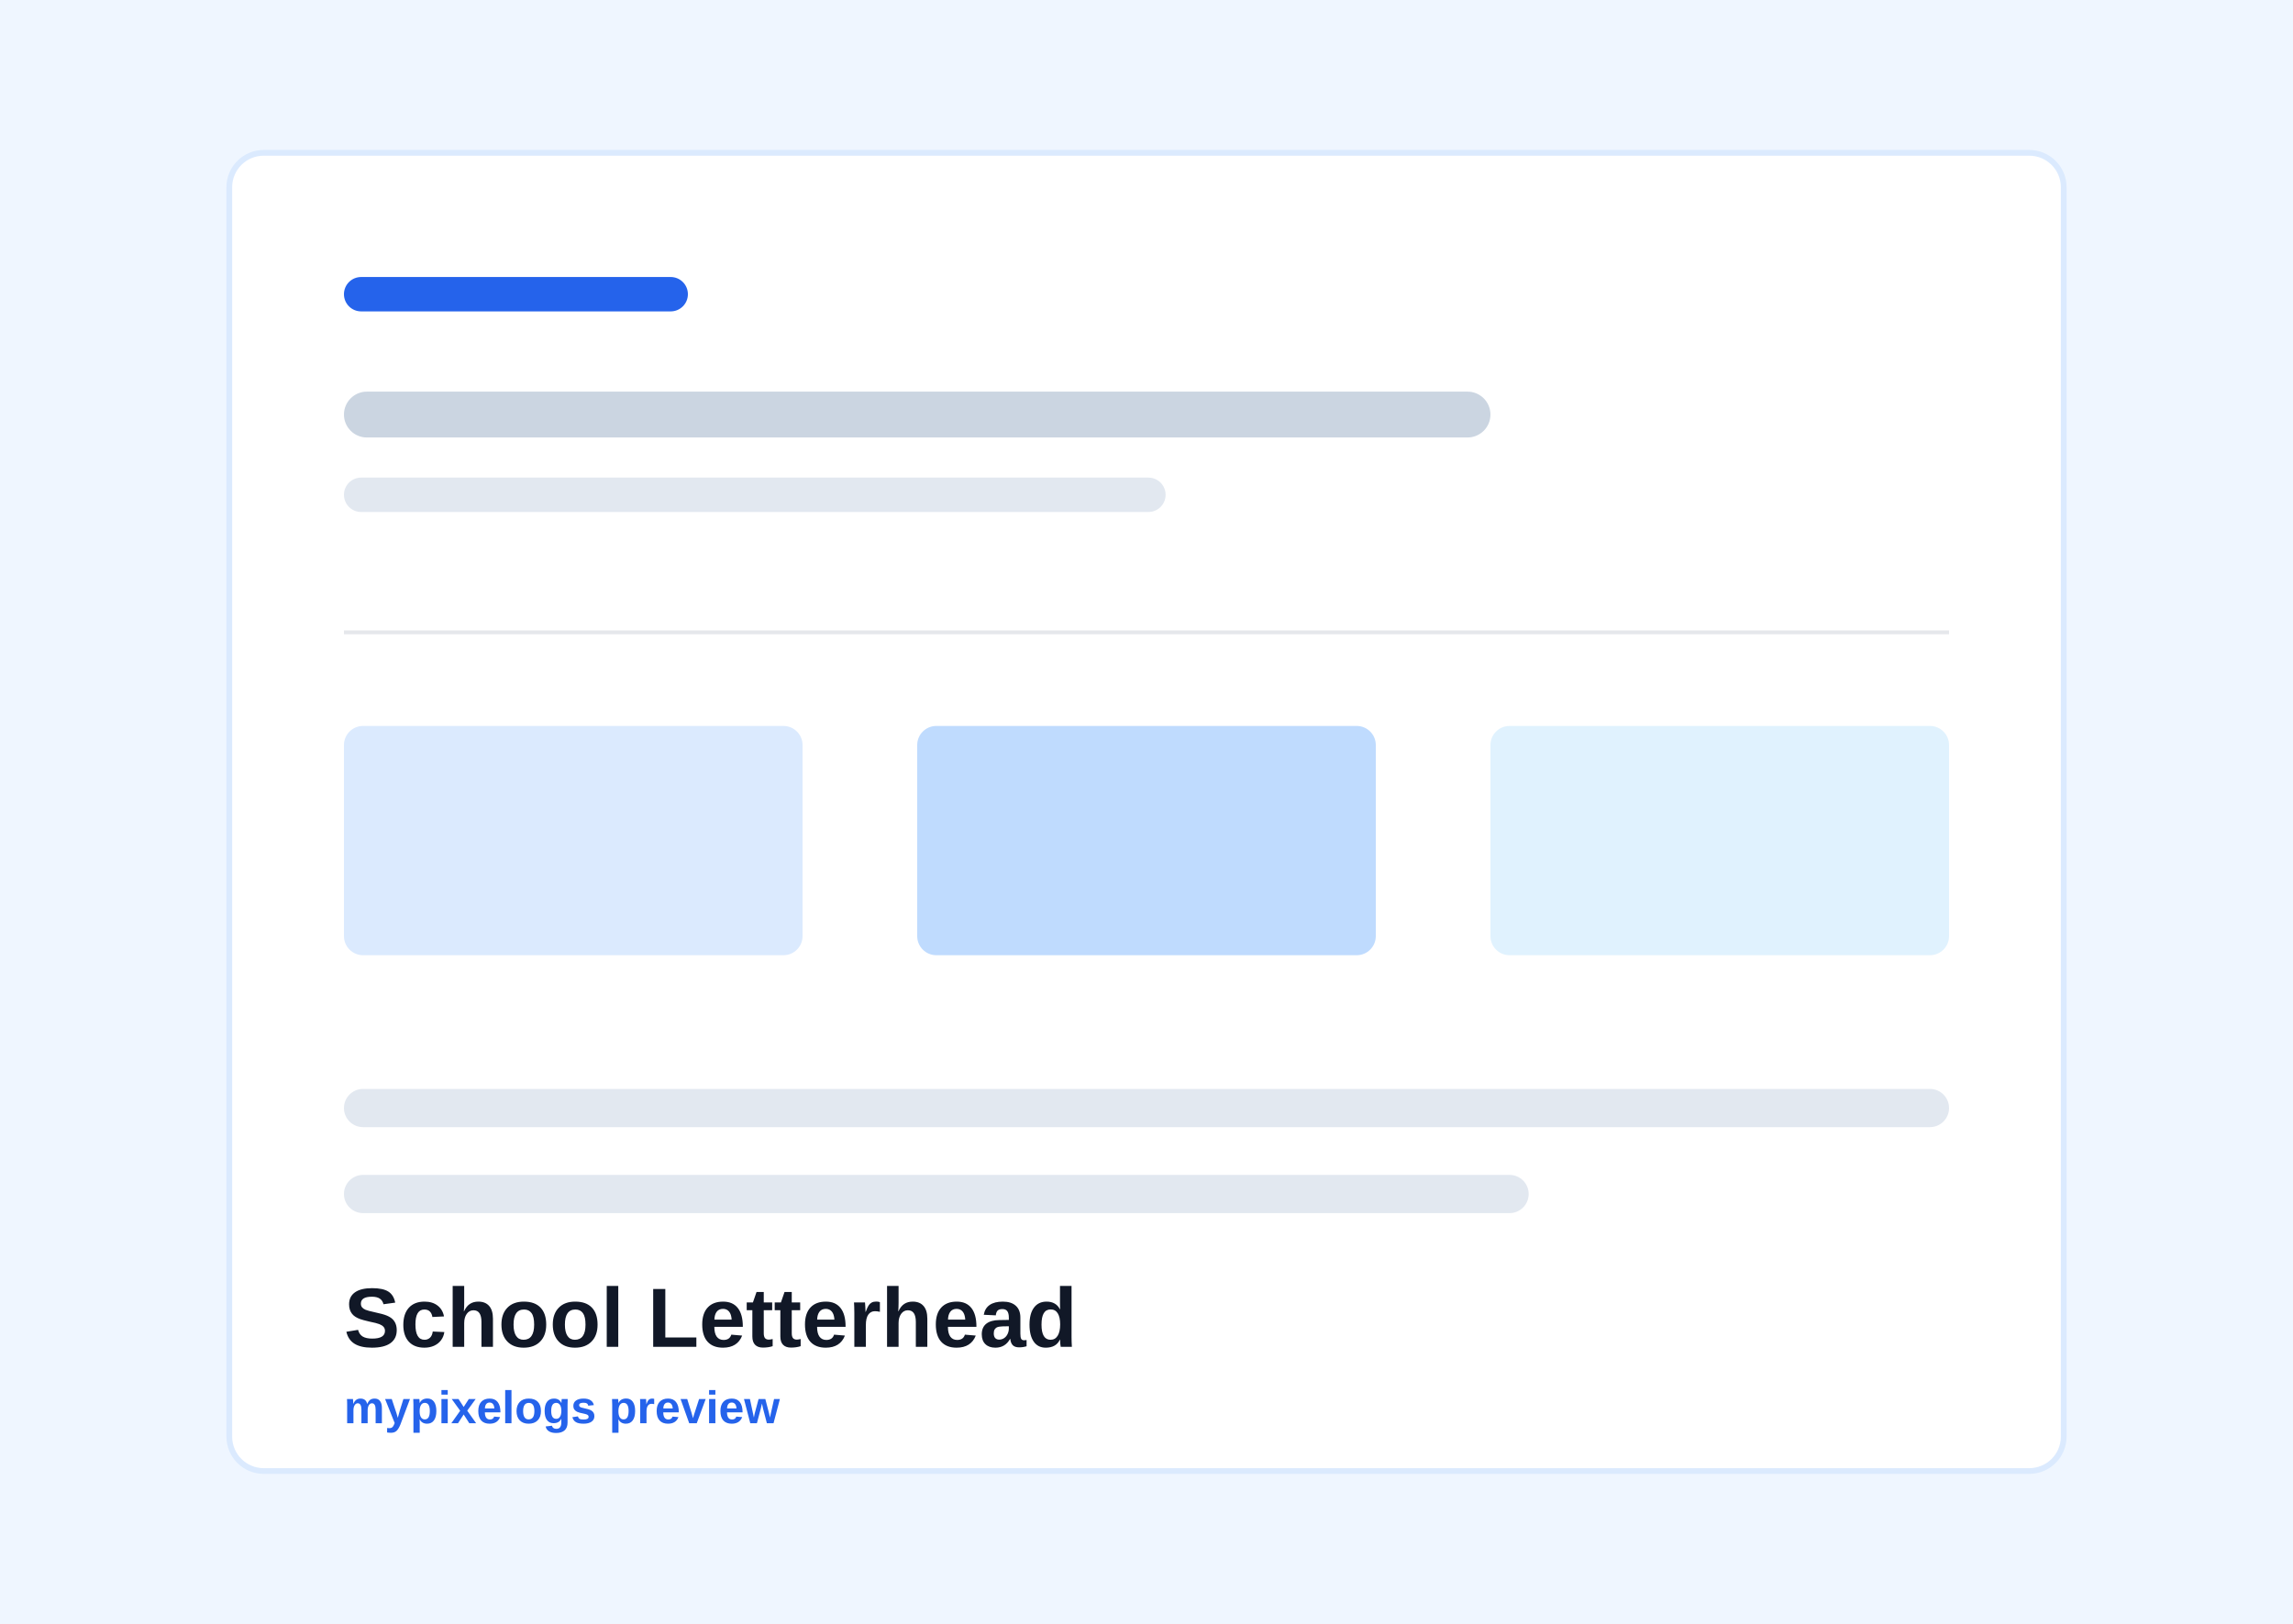
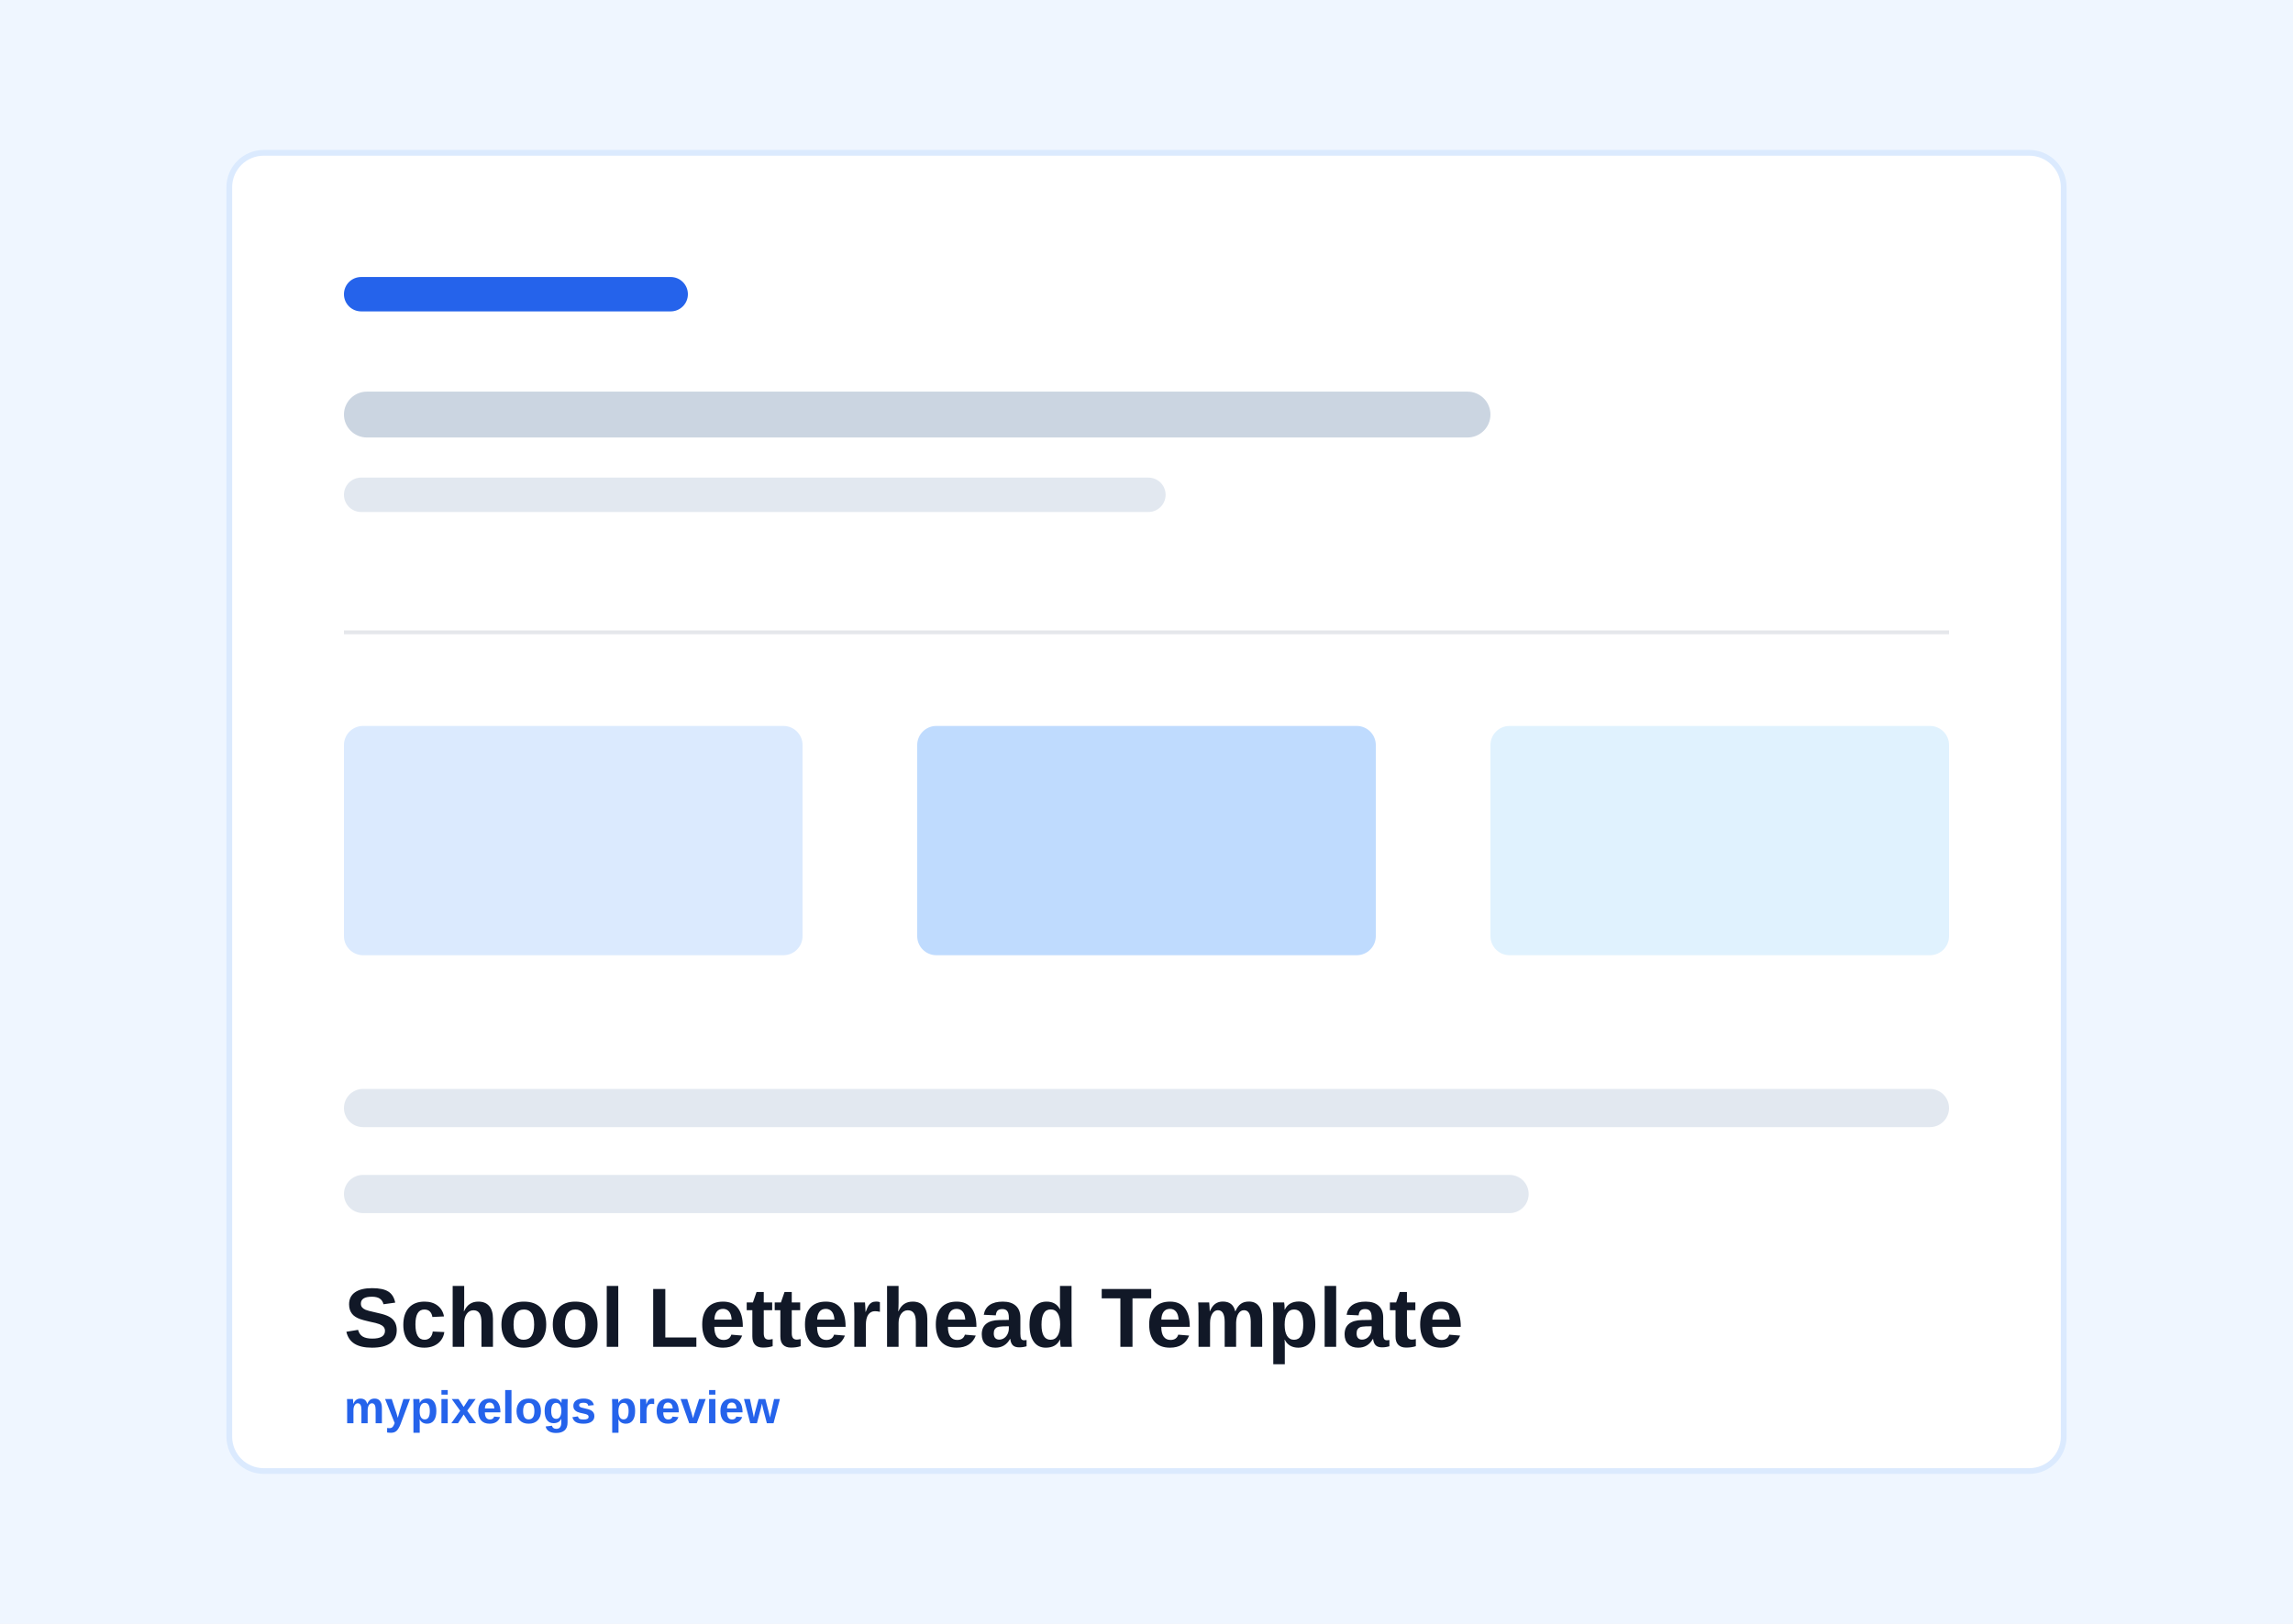
<svg xmlns="http://www.w3.org/2000/svg" width="1200" height="850" viewBox="0 0 1200 850">
  <rect width="1200" height="850" fill="#eff6ff" />
  <rect x="120" y="80" width="960" height="690" rx="18" fill="#ffffff" stroke="#dbeafe" stroke-width="3" />
  <rect x="180" y="145" width="180" height="18" rx="9" fill="#2563eb" />
  <rect x="180" y="205" width="600" height="24" rx="12" fill="#cbd5e1" />
  <rect x="180" y="250" width="430" height="18" rx="9" fill="#e2e8f0" />
  <rect x="180" y="330" width="840" height="2" fill="#e5e7eb" />
  <rect x="180" y="380" width="240" height="120" rx="10" fill="#dbeafe" />
  <rect x="480" y="380" width="240" height="120" rx="10" fill="#bfdbfe" />
  <rect x="780" y="380" width="240" height="120" rx="10" fill="#e0f2fe" />
  <rect x="180" y="570" width="840" height="20" rx="10" fill="#e2e8f0" />
  <rect x="180" y="615" width="620" height="20" rx="10" fill="#e2e8f0" />
-   <text x="180" y="705" fill="#111827" font-family="Arial, sans-serif" font-size="44" font-weight="700">School Letterhead</text>
+   <text x="180" y="705" fill="#111827" font-family="Arial, sans-serif" font-size="44" font-weight="700">School Letterhead Template</text>
  <text x="180" y="745" fill="#2563eb" font-family="Arial, sans-serif" font-size="24" font-weight="700">mypixelogs preview</text>
</svg>
